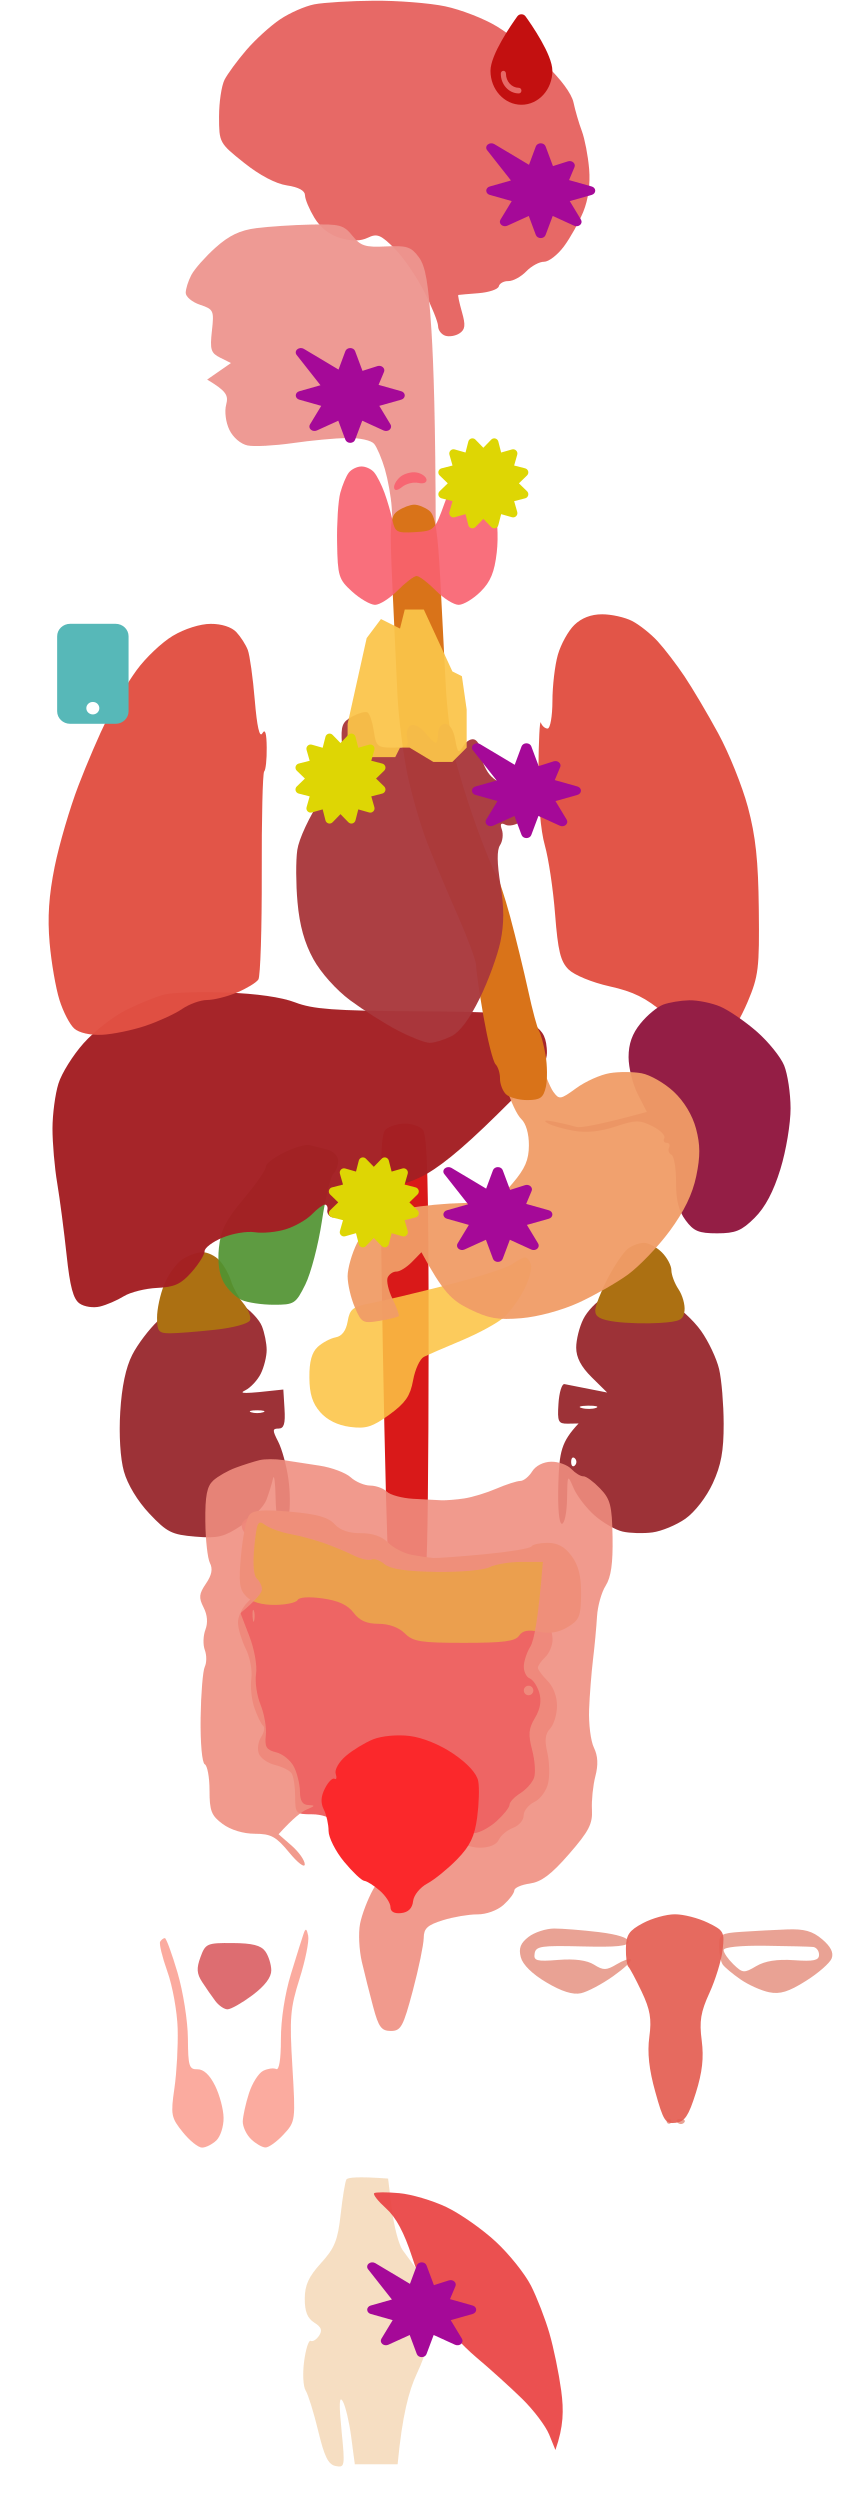
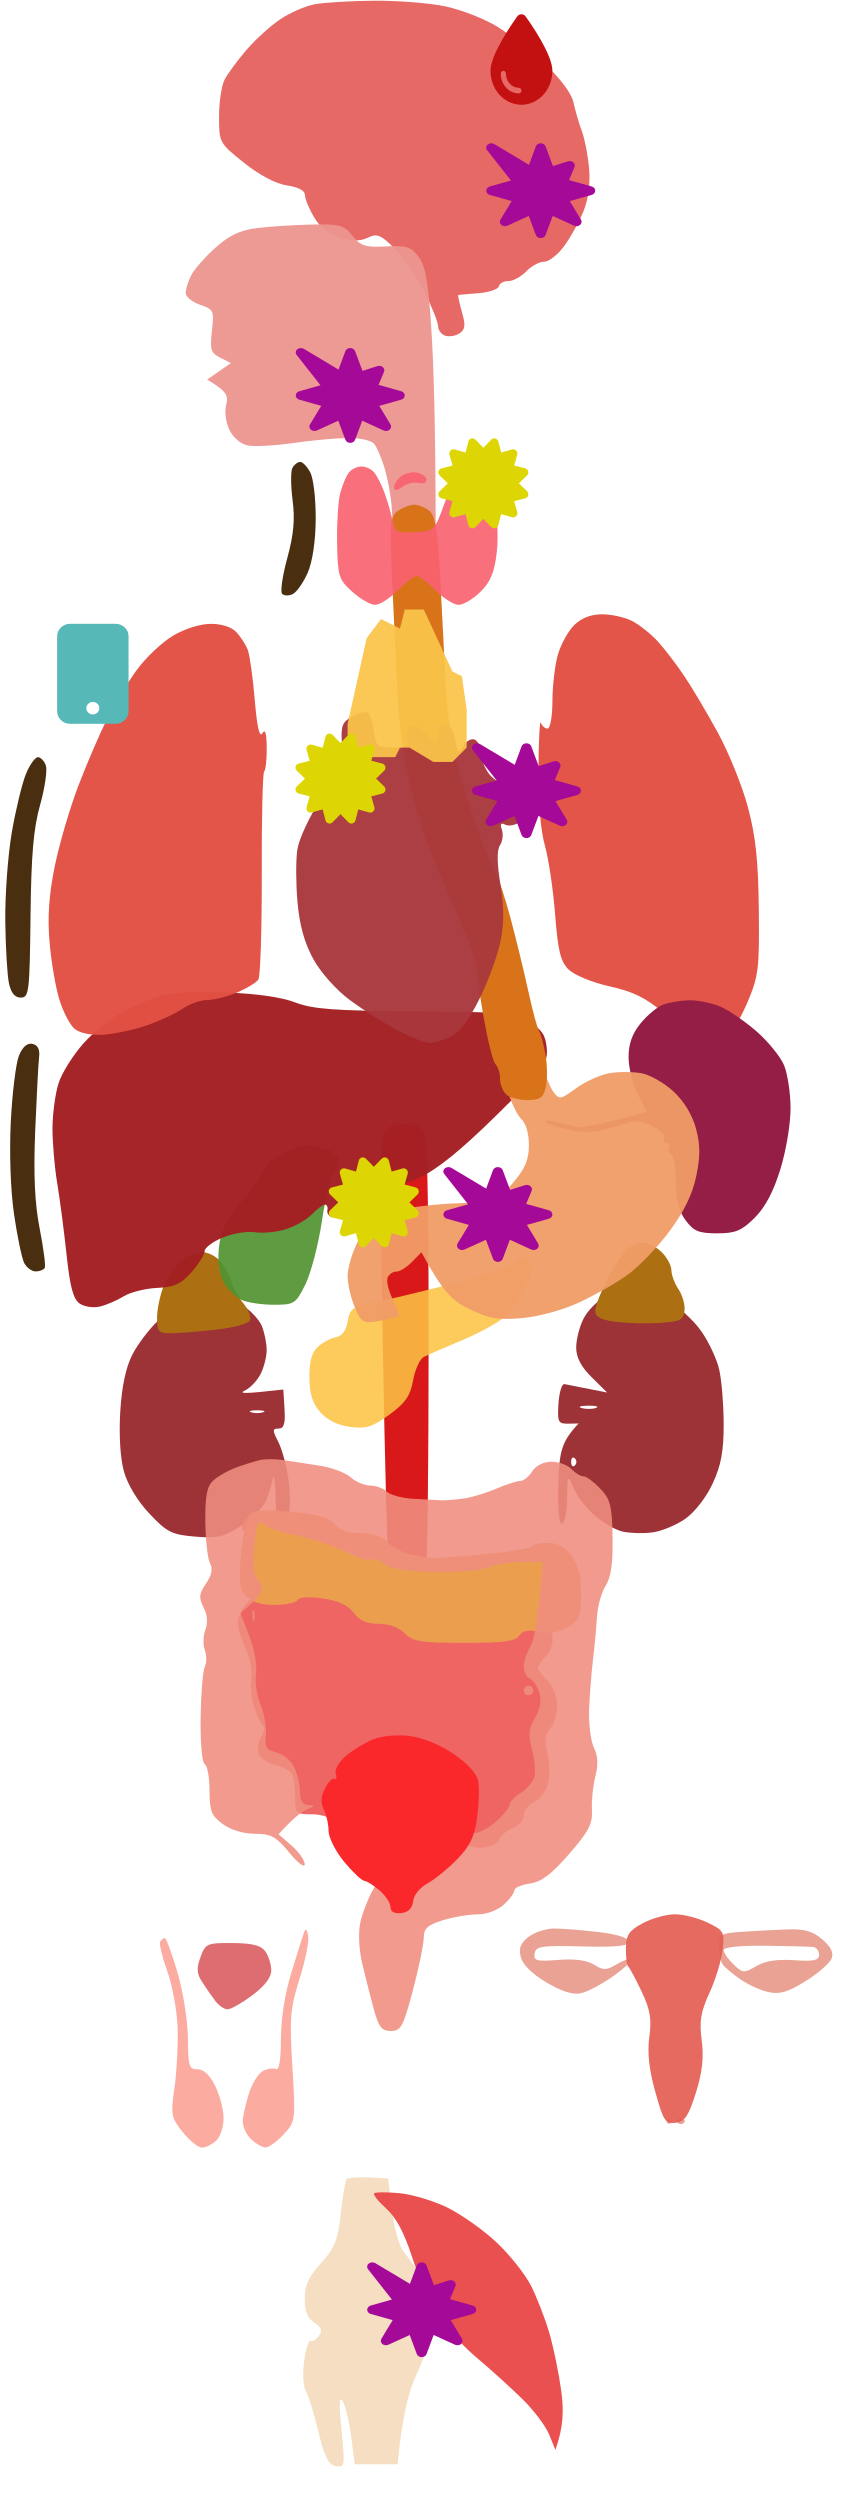
<svg xmlns="http://www.w3.org/2000/svg" version="1.2" viewBox="0 0 177 525" width="177" height="525">
  <style>
		.s0 { opacity: .96;fill: #e66360 } 
		.s1 { opacity: .95;fill: #ed958f } 
		.s2 { opacity: .93;fill: #962329 } 
		.s3 { fill: #ac7012 } 
		.s4 { fill: #d91919 } 
		.s5 { opacity: .92;fill: #509331 } 
		.s6 { opacity: .97;fill: #a41f23 } 
		.s7 { opacity: .87;fill: #fbc344 } 
		.s8 { opacity: .97;fill: #e15043 } 
		.s9 { opacity: 1;fill: #941e45 } 
		.s10 { opacity: .95;fill: #f09c67 } 
		.s11 { opacity: .88;fill: #ec514f } 
		.s12 { fill: #eb9f4e } 
		.s13 { opacity: .89;fill: #ef8e7f } 
		.s14 { fill: #d97319 } 
		.s15 { opacity: .91;fill: #f8616f } 
		.s16 { opacity: .96;fill: #a9373b } 
		.s17 { fill: #fb282b } 
		.s18 { opacity: .93;fill: #fbc449 } 
		.s19 { opacity: .74;fill: #e1826e } 
		.s20 { opacity: .92;fill: #e45d51 } 
		.s21 { opacity: .78;fill: #fa9484 } 
		.s22 { opacity: .77;fill: #d34247 } 
		.s23 { opacity: .91;fill: #f5dbbc } 
		.s24 { opacity: .93;fill: #ea4444 } 
		.s25 { fill: #a50998 } 
		.s26 { fill: #c31010 } 
		.s27 { fill: #ded604 } 
		.s28 { fill: #57b8b8 } 
+ 		.s29 { fill: #4a2e10 } 
	</style>
  <path id="Mozek" class="s0" d="m66 0.91c-1.93 0.38-5.15 1.79-7.16 3.14-2.02 1.35-5.21 4.25-7.1 6.45-1.89 2.2-3.95 5.01-4.59 6.25-0.63 1.24-1.15 4.72-1.15 7.75 0 5.44 0.06 5.55 5.25 9.69 3.26 2.61 6.68 4.41 9.02 4.75 2.42 0.36 3.77 1.09 3.78 2.06 0 0.82 0.9 2.96 1.98 4.75 1.27 2.09 3.21 3.61 5.47 4.25 2.41 0.69 4.2 0.66 5.75-0.08 1.94-0.94 2.71-0.63 5.59 2.25 1.84 1.83 4.65 5.92 6.25 9.08 1.6 3.16 2.91 6.42 2.91 7.25 0 0.82 0.67 1.72 1.5 2 0.82 0.27 2.17 0.05 3-0.5 1.2-0.8 1.3-1.7 0.5-4.5-0.55-1.93-0.89-3.53-0.75-3.56 0.14-0.03 2.05-0.2 4.25-0.37 2.2-0.18 4.11-0.82 4.25-1.44 0.14-0.62 1.04-1.12 2-1.1 0.96 0.02 2.65-0.89 3.75-2.03 1.1-1.14 2.79-2.05 3.75-2.03 0.96 0.02 2.84-1.43 4.17-3.22 1.33-1.79 3.15-5.05 4.06-7.25 1.06-2.58 1.5-5.78 1.24-9-0.23-2.75-0.92-6.35-1.54-8-0.62-1.65-1.4-4.35-1.75-6-0.38-1.82-2.7-4.96-5.93-8-2.92-2.75-7.49-6.33-10.15-7.95-2.67-1.63-7.55-3.52-10.85-4.22-3.3-0.69-10.05-1.22-15-1.18-4.95 0.04-10.58 0.39-12.5 0.76z" />
  <path id="Pharynx" class="s1" d="m53.83 47.91c-3.41 0.43-5.72 1.53-8.57 4.09-2.15 1.92-4.43 4.51-5.08 5.75-0.65 1.24-1.18 2.92-1.18 3.75 0 0.82 1.35 1.95 3 2.5 2.86 0.95 2.98 1.21 2.5 5.5-0.44 3.93-0.22 4.64 1.75 5.62l2.25 1.12-5 3.47c4.14 2.48 4.5 3.34 3.99 5.29-0.37 1.41-0.08 3.71 0.68 5.27 0.76 1.59 2.39 2.99 3.83 3.28 1.37 0.28 5.65 0.05 9.5-0.5 3.85-0.56 9.02-1.04 11.5-1.07 2.54-0.04 4.97 0.5 5.57 1.23 0.59 0.71 1.6 3.09 2.25 5.29 0.64 2.2 1.29 5.8 1.43 8l0.25 4h9c-0.05-21.7-0.44-33.85-0.89-41-0.64-10.11-1.23-13.56-2.66-15.5-1.6-2.17-2.5-2.47-6.89-2.25-4.36 0.22-5.34-0.1-7.06-2.25-1.81-2.26-2.65-2.48-8.75-2.34-3.71 0.08-8.85 0.42-11.42 0.75z" />
  <path id="Ledviny" fill-rule="evenodd" class="s2" d="m133 271.06c1.92-0.02 5.28 0.98 7.45 2.21 2.17 1.22 5.23 4.03 6.78 6.23 1.56 2.2 3.26 5.8 3.78 8 0.52 2.2 0.95 7.37 0.96 11.5 0.01 5.73-0.53 8.68-2.29 12.5-1.33 2.89-3.76 6.03-5.74 7.43-1.89 1.33-5.02 2.63-6.94 2.88-1.93 0.25-4.74 0.17-6.25-0.18-1.51-0.34-4.16-1.87-5.88-3.38-1.72-1.51-3.71-4.1-4.42-5.75-1.27-2.97-1.29-2.94-1.37 2.25-0.04 2.89-0.53 5.25-1.08 5.25-0.61 0-0.9-3.3-0.75-8.4 0.2-6.79 0.63-8.8 4.25-12.67l-2.25 0.04c-2.03 0.03-2.22-0.39-1.97-4.22 0.15-2.34 0.71-4.18 1.25-4.09 0.53 0.09 2.77 0.53 8.97 1.77l-3.25-3.21c-2.23-2.21-3.25-4.16-3.25-6.22 0-1.65 0.67-4.35 1.5-6 0.82-1.65 2.74-3.66 4.25-4.46 1.51-0.8 4.32-1.47 6.25-1.48zm-7.84 24.6c0.74-0.28-0.01-0.49-1.66-0.47-1.65 0.03-2.25 0.25-1.34 0.5 0.91 0.26 2.26 0.24 3-0.03zm-4.44 12.09c0.43-0.41 0.43-1.09 0-1.5-0.43-0.41-0.78-0.08-0.78 0.75 0 0.82 0.35 1.16 0.78 0.75zm-76.72-35.72c1.92-0.01 4.96 0.88 6.75 1.97 1.79 1.1 3.7 3.12 4.25 4.5 0.55 1.37 1 3.62 1 5 0 1.37-0.56 3.62-1.25 5-0.69 1.37-2.15 2.93-3.25 3.47-1.44 0.7-0.61 0.81 8-0.17l0.25 4.1c0.19 3.09-0.12 4.1-1.25 4.1-1.31 0-1.32 0.34-0.08 2.75 0.78 1.51 1.74 5 2.13 7.75 0.39 2.75 0.43 6.24 0.08 7.75-0.35 1.51-1.08 2.75-1.63 2.75-0.55 0-1.05-2.81-1.12-6.25-0.06-3.44-0.31-5.35-0.55-4.25-0.24 1.1-0.87 3.12-1.39 4.5-0.52 1.37-2.86 3.77-5.19 5.32-3.7 2.46-4.96 2.77-9.75 2.37-4.94-0.41-5.92-0.9-9.62-4.82-2.5-2.65-4.6-6.14-5.36-8.87-0.76-2.72-1.06-7.66-0.77-12.5 0.32-5.31 1.17-9.34 2.53-12 1.12-2.2 3.55-5.4 5.38-7.12 1.84-1.71 4.24-3.61 5.34-4.22 1.1-0.6 3.57-1.11 5.5-1.13zm11.25 24.55c0.69-0.23 0.12-0.42-1.25-0.42-1.38 0-1.94 0.19-1.25 0.42 0.69 0.23 1.81 0.23 2.5 0z" />
  <path id="Nadledviny" class="s3" d="m131.83 262.25c-0.89 0.69-2.8 3.5-4.23 6.25-1.43 2.75-2.6 5.79-2.6 6.75 0 1.3 1.09 1.9 4.25 2.32 2.34 0.31 6.5 0.43 9.25 0.25 4.33-0.28 5.03-0.62 5.25-2.57 0.14-1.24-0.43-3.26-1.26-4.5-0.83-1.24-1.5-3.04-1.5-4 0.01-0.96-0.89-2.65-1.99-3.75-1.1-1.1-2.8-2-3.78-2-0.97 0-2.5 0.56-3.39 1.25zm-93.58 2.24c-1.24 0.83-2.94 3.2-3.77 5.26-0.84 2.06-1.52 5.21-1.5 7 0.02 2.87 0.34 3.25 2.77 3.24 1.51 0 5.79-0.34 9.5-0.75 3.84-0.42 6.97-1.28 7.25-1.99 0.28-0.69-0.34-2.26-1.36-3.5-1.03-1.24-2.21-3.38-2.62-4.75-0.42-1.38-1.49-3.3-2.39-4.28-0.9-0.98-2.53-1.77-3.63-1.76-1.1 0.01-3.01 0.7-4.25 1.53z" />
  <path id="Cévy" class="s4" d="m81 237.17c-1.18 0.99-1.27 8.04-0.62 45.25 0.43 24.25 0.97 44.64 1.2 45.33 0.23 0.69 1.99 1.25 3.92 1.25 1.92 0 3.72-0.45 4-1 0.27-0.55 0.5-20.91 0.51-45.25 0.01-34.26-0.27-44.54-1.25-45.54-0.69-0.72-2.41-1.28-3.81-1.25-1.4 0.02-3.18 0.57-3.95 1.21z" />
  <path id="Žlučník" class="s5" d="m59.57 242.08c-2.17 1.08-3.85 2.41-3.75 2.94 0.1 0.54-1.97 3.54-4.6 6.68-3.82 4.55-4.87 6.62-5.25 10.34-0.31 3.06 0.04 5.55 1.03 7.3 0.82 1.46 2.51 3.1 3.75 3.66 1.24 0.55 4.27 1 6.75 1 4.3 0 4.6-0.19 6.62-4.25 1.16-2.34 2.72-8.3 3.47-13.25 0.74-4.95 1.83-9.45 2.4-10 0.57-0.55 1.04-1.79 1.03-2.75-0.01-0.97-1.03-2.01-2.27-2.33-1.24-0.32-2.93-0.74-3.75-0.95-0.83-0.2-3.27 0.52-5.43 1.61z" />
  <path id="Játra" class="s6" d="m34.5 208.85c-1.65 0.42-5.22 1.86-7.93 3.21-2.72 1.34-6.77 4.49-9 7-2.24 2.51-4.63 6.33-5.3 8.5-0.68 2.17-1.24 6.41-1.25 9.44 0 3.02 0.44 8.2 1 11.5 0.55 3.3 1.43 10.05 1.96 15 0.72 6.75 1.4 9.31 2.74 10.24 0.98 0.69 2.9 0.97 4.28 0.63 1.37-0.33 3.62-1.3 5-2.16 1.37-0.85 4.52-1.63 7-1.75 3.65-0.16 5.02-0.79 7.25-3.33 1.51-1.72 2.74-3.69 2.72-4.38-0.02-0.69 1.67-1.97 3.75-2.84 2.08-0.88 5.13-1.39 6.78-1.14 1.65 0.26 4.57-0.02 6.5-0.62 1.92-0.59 4.4-2.01 5.5-3.14 1.1-1.14 2.34-2.06 2.75-2.04 0.41 0.02 0.64 0.54 0.5 1.15-0.14 0.62 0.31 1.3 1 1.5 0.69 0.21 1.71-0.86 2.26-2.37 0.88-2.4 1.62-2.79 5.75-3.05 2.61-0.16 7.21-1.45 10.24-2.85 3.84-1.78 8.77-5.78 16.31-13.2 10.05-9.9 10.79-10.89 10.5-14.1-0.24-2.73-1.04-3.88-3.81-5.5-3.2-1.87-5.28-2.06-24-2.18-16.83-0.11-21.31-0.44-25-1.86-2.85-1.1-8.17-1.86-14.5-2.08-5.5-0.19-11.35 0-13 0.42z" />
  <path id="Pankreas" class="s7" d="m107.5 265.5c-1.1 0.77-7.18 2.72-13.5 4.33-6.33 1.62-13.52 3.33-15.99 3.81-3.94 0.75-4.55 1.22-5 3.85-0.34 1.96-1.2 3.11-2.51 3.35-1.1 0.2-2.8 1.11-3.78 2.01-1.24 1.15-1.78 3.09-1.75 6.4 0.02 3.47 0.64 5.44 2.28 7.31 1.45 1.66 3.67 2.75 6.25 3.09 3.36 0.44 4.68 0.03 8.25-2.56 3.4-2.47 4.4-3.92 5-7.23 0.41-2.27 1.42-4.48 2.25-4.91 0.82-0.42 4.42-1.99 8-3.48 3.57-1.5 7.56-3.68 8.85-4.85 1.29-1.16 3.2-3.81 4.25-5.87 1.04-2.06 1.67-4.43 1.4-5.25-0.28-0.83-0.84-1.48-1.25-1.45-0.41 0.03-1.65 0.68-2.75 1.45z" />
  <path id="Plíce" class="s8" d="m36.3 133.52c-2.31 1.38-5.74 4.63-7.63 7.24-1.88 2.61-4.67 7.21-6.19 10.24-1.52 3.02-4.23 9.32-6.02 14-1.79 4.67-4.03 12.32-4.98 17-1.22 6.08-1.53 10.64-1.06 16 0.36 4.12 1.29 9.52 2.07 12 0.77 2.47 2.17 5.17 3.11 6 1.02 0.9 3.33 1.42 5.8 1.31 2.25-0.11 6.35-0.95 9.1-1.87 2.75-0.92 6.24-2.52 7.75-3.56 1.51-1.03 3.87-1.88 5.25-1.88 1.37 0 4.19-0.7 6.25-1.56 2.06-0.86 4.09-2.1 4.51-2.75 0.42-0.66 0.74-10.64 0.71-22.19-0.04-11.55 0.19-21.23 0.51-21.5 0.32-0.28 0.56-2.53 0.53-5-0.03-3.08-0.32-4.03-0.92-3q-0.88 1.48-1.59-7c-0.39-4.68-1.05-9.4-1.46-10.5-0.42-1.1-1.5-2.79-2.4-3.75-1-1.07-3.1-1.75-5.39-1.74-2.2 0-5.49 1.04-7.95 2.51zm84.3-2.27c-1.27 1.24-2.82 4.05-3.45 6.25-0.63 2.2-1.14 6.59-1.14 9.75-0.01 3.16-0.46 5.75-1.01 5.75-0.55 0-1.19-0.56-1.42-1.25-0.23-0.69-0.46 3.7-0.51 9.75-0.06 6.79 0.46 12.91 1.34 16 0.78 2.75 1.76 9.27 2.16 14.5 0.6 7.7 1.13 9.9 2.83 11.59 1.19 1.18 4.93 2.72 8.6 3.54 5.01 1.11 7.65 2.42 11.5 5.69 2.93 2.5 6.45 4.5 8.5 4.84 1.92 0.33 4.17 0.16 5-0.38 0.82-0.53 2.62-3.63 4-6.87 2.29-5.41 2.49-7.06 2.35-19.41-0.11-10.29-0.66-15.4-2.29-21.5-1.18-4.4-3.99-11.38-6.24-15.5-2.24-4.13-5.44-9.53-7.1-12-1.66-2.48-4.19-5.78-5.62-7.34-1.43-1.56-3.84-3.47-5.35-4.25-1.51-0.78-4.35-1.41-6.3-1.41-2.32 0-4.33 0.77-5.85 2.25z" />
  <path id="Slezina" class="s9" d="m139.27 210.97c-1.23 0.46-3.37 2.23-4.75 3.94-1.76 2.15-2.52 4.3-2.52 7.09 0 2.2 0.86 5.69 1.92 7.75l1.91 3.75c-10.33 2.81-14.01 3.41-14.83 3.14-0.83-0.26-2.85-0.74-4.5-1.07q-3-0.6-1.5 0.3c0.82 0.5 3.3 1.22 5.5 1.6q4 0.7 8.75-0.89c4.24-1.41 5.07-1.42 7.75-0.08 1.65 0.82 2.77 1.95 2.5 2.5-0.28 0.55-0.05 1 0.5 1 0.55 0 0.77 0.45 0.5 1-0.28 0.55-0.05 1.22 0.5 1.5 0.55 0.27 0.98 2.86 0.97 5.75-0.03 3.75 0.54 6.03 2 8 1.7 2.31 2.77 2.75 6.63 2.75 3.85 0 5.13-0.53 7.87-3.25 2.21-2.2 3.97-5.51 5.42-10.25 1.19-3.85 2.14-9.59 2.13-12.75-0.01-3.16-0.62-7.21-1.35-9-0.73-1.79-3.32-4.99-5.75-7.12-2.43-2.12-5.88-4.49-7.67-5.25-1.79-0.76-4.71-1.35-6.5-1.32-1.79 0.04-4.25 0.45-5.48 0.91z" />
  <path id="Žaludek" class="s10" d="m105.5 216.67c-0.46 0.36-0.76 2.05-0.68 3.75 0.09 1.69 0.81 5.33 1.6 8.08 0.79 2.75 2.16 5.67 3.05 6.5 0.98 0.91 1.61 3.08 1.6 5.5-0.01 3.09-0.8 4.91-3.43 8-3.34 3.91-3.57 4-10.28 4.13-3.77 0.08-8.89 0.56-11.36 1.07-2.48 0.51-5.51 1.46-6.75 2.12-1.24 0.65-3.15 2.98-4.25 5.18-1.1 2.2-2 5.35-2 7 0 1.65 0.67 4.57 1.5 6.5 1.42 3.32 1.69 3.47 5.25 2.87 2.06-0.35 3.86-0.8 4-1 0.14-0.2-0.46-1.83-1.33-3.62-0.87-1.79-1.32-3.81-1-4.5 0.32-0.69 1.14-1.24 1.83-1.22 0.69 0.02 2.15-0.89 3.25-2.01l2-2.05c4.56 8.41 6.33 10.1 10.09 11.94 4.06 1.99 5.94 2.32 10.91 1.91 3.47-0.29 8.53-1.66 12-3.25 3.3-1.51 7.96-4.16 10.36-5.9 2.39-1.75 6.35-5.87 8.78-9.17 3.03-4.1 4.79-7.74 5.57-11.5 0.87-4.19 0.86-6.57-0.05-10-0.76-2.83-2.5-5.71-4.68-7.75-1.92-1.79-4.94-3.53-6.73-3.86-1.79-0.34-4.83-0.35-6.75-0.02-1.93 0.33-5.08 1.74-7 3.15-3.31 2.41-3.57 2.45-4.8 0.76-0.72-0.98-2.07-4.37-3-7.53-1.5-5.07-2-5.75-4.28-5.75-1.42 0-2.96 0.3-3.42 0.67z" />
  <path id="Tenké střevo" class="s11" d="m52.51 318.69c-1.1 0.25-1.88 1.1-1.75 1.88 0.13 0.79 0.58 1.43 0.99 1.44 0.41 0.01 0.52 2.2 0.25 4.88-0.32 3.13-0.06 5.35 0.75 6.24 1.01 1.11 0.86 1.75-0.79 3.37-1.11 1.1-2.01 3.01-1.99 4.25 0.02 1.24 0.76 3.71 1.64 5.5 0.89 1.79 1.41 4.6 1.17 6.25-0.24 1.65 0.04 4.42 0.64 6.15 0.59 1.72 1.42 3.41 1.83 3.75 0.41 0.33 0.23 1.39-0.4 2.35-0.63 0.96-0.86 2.54-0.5 3.5 0.36 0.96 1.89 2.04 3.4 2.4 1.51 0.36 3.08 1.15 3.48 1.75 0.41 0.61 0.75 2.79 0.75 4.85 0.02 3.62 0.14 3.75 3.52 3.75 2.01 0 4.03 0.68 4.75 1.6 0.69 0.87 2.26 2.67 3.5 4 1.53 1.63 3.35 2.4 5.67 2.4 2.47 0 4.26-0.84 6.43-3 1.65-1.65 3.37-3.01 3.82-3.02 0.46-0.01 2.4 1.13 4.33 2.52 2.06 1.49 4.84 2.53 6.75 2.52 2.04-0.01 3.53-0.63 4-1.67 0.41-0.91 1.76-2.04 3-2.5 1.24-0.47 2.24-1.64 2.22-2.6-0.01-0.96 1-2.24 2.25-2.84 1.28-0.61 2.55-2.37 2.9-4 0.35-1.6 0.26-4.49-0.19-6.41-0.6-2.55-0.43-3.91 0.6-5 0.78-0.83 1.43-2.96 1.44-4.75 0.02-1.94-0.77-4.05-1.97-5.25-1.1-1.1-2.02-2.34-2.04-2.75-0.03-0.41 0.67-1.43 1.54-2.25 0.87-0.83 1.57-2.51 1.54-3.75-0.02-1.24-0.6-3.37-1.29-4.73-1.07-2.11-0.99-2.74 0.53-4.25 1.11-1.09 1.68-2.91 1.5-4.77-0.26-2.77-0.6-3.02-4.53-3.25-2.38-0.14-5.24 0.38-6.5 1.18-1.58 1-5.24 1.41-12.25 1.37-9.11-0.04-10.04-0.22-10.5-2.02-0.4-1.58-1.06-1.86-3.25-1.38-1.79 0.39-3.27 0.08-4.25-0.9-0.83-0.83-3.08-1.5-5-1.5-2.22 0-3.68-0.55-4-1.5-0.32-0.95-1.78-1.5-4-1.5-1.93 0-4.18-0.68-5-1.5-0.83-0.83-1.84-1.45-2.25-1.38-0.41 0.06-1.65 0.32-2.74 0.57z" />
  <path id="Peritoneum" class="s12" d="m52.36 318.15c-0.6 0.74-1.38 4.5-1.73 8.35-0.55 5.9-0.37 7.28 1.11 8.78 1.15 1.17 3.22 1.77 6.01 1.75 2.34-0.02 4.48-0.48 4.75-1.03 0.3-0.6 2.4-0.73 5.25-0.33 3.3 0.46 5.28 1.37 6.5 3 1.25 1.66 2.75 2.33 5.25 2.33 2.17 0 4.26 0.76 5.5 2 1.75 1.75 3.33 2 12.5 2 8.22 0 10.72-0.33 11.5-1.5 0.72-1.08 1.9-1.31 4.25-0.83 2.25 0.46 4.1 0.15 6-1 2.43-1.48 2.75-2.28 2.78-6.92 0.03-3.75-0.54-6.03-2-8-1.43-1.94-2.92-2.75-5.03-2.75-1.65 0-3.18 0.34-3.39 0.75-0.22 0.41-4.61 1.15-9.75 1.63-5.15 0.49-10.03 0.85-10.86 0.8-0.83-0.06-2.85-0.35-4.5-0.66-1.65-0.31-3.9-1.46-5-2.57-1.31-1.32-3.29-2-5.75-1.98-2.47 0.02-4.35-0.63-5.5-1.91-1.3-1.44-3.68-2.1-9.28-2.6-5.74-0.5-7.79-0.34-8.61 0.69z" />
  <path id="Tračník" fill-rule="evenodd" class="s13" d="m59.5 306.62c1.65 0.25 5.08 0.78 7.63 1.17 2.55 0.39 5.47 1.49 6.5 2.43 1.03 0.95 2.88 1.74 4.12 1.75 1.24 0.02 2.81 0.59 3.5 1.28 0.69 0.69 3.16 1.36 5.5 1.5 2.34 0.14 5.04 0.28 6 0.31 0.96 0.03 3.1-0.14 4.75-0.39 1.65-0.24 4.69-1.17 6.75-2.06 2.06-0.88 4.31-1.61 5-1.61 0.69 0.01 1.81-0.89 2.5-2 0.74-1.19 2.37-2.02 4-2.04 1.51-0.03 3.42 0.67 4.25 1.54 0.82 0.87 1.95 1.56 2.5 1.52 0.55-0.04 2.12 1.1 3.5 2.54 2.19 2.28 2.52 3.56 2.64 10.27 0.09 5.48-0.32 8.38-1.45 10.17-0.88 1.37-1.69 4.3-1.82 6.5-0.13 2.2-0.5 6.25-0.84 9-0.33 2.75-0.7 7.47-0.82 10.5-0.11 3.02 0.34 6.62 1.01 8 0.84 1.73 0.94 3.58 0.31 6-0.5 1.92-0.83 5.1-0.72 7.05 0.16 2.97-0.64 4.5-4.81 9.3-3.73 4.29-5.82 5.86-8.25 6.2-1.79 0.25-3.25 0.9-3.25 1.45 0 0.55-1.01 1.91-2.25 3.02-1.3 1.17-3.63 2.01-5.5 2-1.79-0.01-5.05 0.54-7.25 1.23-3.26 1.02-4.01 1.72-4.02 3.75-0.02 1.37-1.04 6.32-2.28 11-2.03 7.63-2.5 8.5-4.62 8.5-1.98 0-2.57-0.79-3.7-5-0.74-2.75-1.81-7.03-2.39-9.5-0.58-2.48-0.75-6.08-0.38-8 0.37-1.93 1.62-5.2 2.78-7.28 1.16-2.07 3.13-4.1 4.39-4.5 1.25-0.39 2.48-1.28 2.75-1.97 0.26-0.69 1.71-1.25 3.22-1.26 1.51 0 4.1-0.9 5.75-1.99 1.65-1.09 3.9-2 5-2.03 1.1-0.02 3.24-1.14 4.75-2.5 1.51-1.36 2.75-2.92 2.75-3.47 0-0.55 1.01-1.64 2.25-2.41 1.24-0.78 2.54-2.24 2.9-3.25 0.36-1.01 0.18-3.64-0.4-5.84-0.86-3.27-0.75-4.5 0.6-6.75 1.11-1.85 1.4-3.58 0.9-5.28-0.41-1.38-1.31-2.73-2-3-0.69-0.26-1.25-1.37-1.25-2.47 0-1.1 0.62-3.01 1.39-4.25 0.76-1.24 1.66-5.74 2.61-17.75h-4.5c-2.48 0-5.51 0.51-6.75 1.13-1.25 0.62-6.25 1.05-11.25 0.97-6.28-0.11-9.53-0.6-10.75-1.63-0.96-0.81-2.2-1.25-2.75-0.97-0.55 0.27-2.24-0.11-3.75-0.86-1.51-0.75-4.33-1.92-6.25-2.6-1.93-0.68-5.1-1.53-7.06-1.89-1.96-0.36-4.32-1.21-5.25-1.9-1.52-1.13-1.75-0.68-2.27 4.5-0.37 3.62-0.17 6.12 0.52 6.75 0.6 0.55 1.09 1.56 1.08 2.25-0.01 0.69-1.03 2.09-4.52 5l1.87 4.87c1.05 2.72 1.67 6.21 1.4 7.88-0.26 1.65 0.16 4.57 0.95 6.5 0.78 1.92 1.28 4.82 1.1 6.44-0.26 2.43 0.11 3.04 2.18 3.55 1.37 0.33 3.06 1.71 3.74 3.06 0.67 1.35 1.24 3.69 1.25 5.2 0.01 1.92 0.54 2.77 1.76 2.81 1.49 0.06 1.45 0.19-0.25 0.89-1.1 0.45-2.9 1.81-6 5.24l2.75 2.4c1.51 1.33 2.75 3.08 2.75 3.91 0 0.83-1.45-0.26-3.25-2.45-2.79-3.39-3.82-3.95-7.25-3.96-2.43-0.01-5.08-0.82-6.75-2.06-2.36-1.74-2.75-2.74-2.75-7.03 0-2.75-0.45-5.23-1-5.5-0.57-0.29-0.94-4.45-0.87-9.75 0.07-5.09 0.47-9.93 0.88-10.75 0.4-0.83 0.41-2.4 0-3.5-0.41-1.1-0.35-3.01 0.12-4.25 0.56-1.45 0.43-3.11-0.38-4.69-1.05-2.06-0.97-2.84 0.5-5 1.22-1.78 1.47-3.09 0.84-4.31-0.5-0.96-0.93-4.9-0.97-8.75-0.05-5.4 0.33-7.36 1.66-8.59 0.95-0.87 3.07-2.08 4.72-2.69 1.65-0.61 3.9-1.32 5-1.59 1.1-0.26 3.35-0.27 5-0.01zm-6.21 31.57c0.19 0.38 0.24 1.28 0.11 2-0.13 0.72-0.29 0.41-0.35-0.69-0.06-1.1 0.05-1.69 0.24-1.31zm57.71 15.81c0.55 0 1 0.45 1 1 0 0.55-0.45 1-1 1-0.55 0-1-0.45-1-1 0-0.55 0.45-1 1-1z" />
  <path id="Jícen" class="s14" d="m83.6 107.25c-1.71 1.16-1.8 2.34-1.2 15.75 0.37 7.97 0.85 18.32 1.07 23 0.23 4.67 1.16 12.1 2.07 16.5 0.92 4.4 2.8 10.92 4.19 14.5 1.39 3.57 4.27 10.44 6.4 15.25 2.13 4.81 3.87 9.54 3.86 10.5-0.01 0.96 0.69 5.8 1.55 10.75 0.86 4.95 1.99 9.45 2.53 10 0.53 0.55 0.95 1.9 0.93 3-0.02 1.1 0.54 2.57 1.23 3.27 0.7 0.69 2.73 1.26 4.52 1.25 2.72-0.02 3.35-0.47 3.88-2.77 0.34-1.51 0.31-4.55-0.07-6.75-0.39-2.2-1-4.45-1.37-5-0.36-0.55-1.39-4.38-2.28-8.5-0.9-4.13-2.6-11.1-3.78-15.5-1.19-4.4-2.54-8.45-3.01-9-0.47-0.55-2.31-5.05-4.1-10-1.78-4.95-3.87-11.7-4.63-15-0.75-3.3-1.56-9.83-1.78-14.5-0.23-4.68-0.74-14.58-1.13-22-0.57-10.7-1.06-13.76-2.35-14.77-0.9-0.69-2.32-1.26-3.16-1.25-0.83 0.01-2.35 0.58-3.37 1.27z" />
  <path id="Thyroidea" fill-rule="evenodd" class="s15" d="m75.86 97.96c0.9-0.03 2.13 0.53 2.72 1.25 0.6 0.71 1.57 2.64 2.17 4.29 0.6 1.65 1.35 4.24 1.67 5.75 0.53 2.52 0.93 2.73 4.71 2.5 4.08-0.25 4.16-0.33 6.25-6.15 1.17-3.26 3.02-6.4 4.11-7q2-1.1 3.41-0.09c0.77 0.54 2 3.46 2.73 6.49 0.81 3.36 1.08 7.64 0.69 11-0.48 4.16-1.3 6.17-3.4 8.25-1.52 1.51-3.59 2.76-4.59 2.77-1.01 0.01-3.18-1.35-4.83-3.02-1.65-1.67-3.45-3.04-4-3.04-0.55 0-2.35 1.37-4 3.04-1.65 1.67-3.79 3.03-4.75 3.02-0.96-0.01-3.12-1.26-4.79-2.77-2.84-2.57-3.05-3.24-3.17-10.25-0.08-4.13 0.23-8.85 0.67-10.5 0.45-1.65 1.25-3.56 1.79-4.25 0.53-0.69 1.71-1.27 2.61-1.29zm11.54 1.25c1.07 0.16 2.04 0.82 2.16 1.46 0.12 0.67-0.6 0.99-1.67 0.75-1.04-0.23-2.59 0.14-3.43 0.83-0.99 0.79-1.61 0.87-1.7 0.2-0.09-0.58 0.48-1.61 1.27-2.29 0.79-0.68 2.31-1.11 3.37-0.95z" />
  <path id="Srdce" class="s16" d="m73.9 150.5c-2.05 1.14-2.35 1.96-2.09 5.67 0.27 3.72-0.32 5.31-4.25 11.33-2.63 4.04-4.8 8.69-5.13 11-0.32 2.2-0.3 7.15 0.05 11 0.43 4.84 1.46 8.52 3.32 11.91 1.57 2.86 4.79 6.46 7.7 8.63 2.75 2.05 7.25 4.9 10 6.34 2.75 1.44 5.79 2.62 6.75 2.62 0.96 0 2.99-0.62 4.5-1.37 1.81-0.89 3.86-3.64 6-8 1.79-3.65 3.74-8.99 4.34-11.88 0.79-3.79 0.79-7.12 0-12-0.73-4.52-0.76-7.24-0.09-8.25 0.55-0.83 0.73-2.29 0.4-3.25-0.44-1.25-0.22-1.55 0.75-1.05 0.74 0.38 2.25 0.05 3.35-0.74 1.53-1.09 1.7-1.6 0.69-2.19-0.72-0.42-1.17-1.67-1-2.77 0.23-1.48-0.35-2.1-2.19-2.38-1.38-0.21-3.27-1.33-4.22-2.5-0.94-1.17-1.73-3.13-1.75-4.37-0.02-1.24-0.59-2.54-1.28-2.9-0.69-0.36-1.77 0.2-2.41 1.25-1.06 1.73-1.22 1.61-1.75-1.35-0.36-1.96-1.18-3.25-2.09-3.25-0.83 0-1.5 0.89-1.5 2 0 1.1-0.23 2-0.5 2-0.28 0-1.29-0.97-2.25-2.16-0.97-1.19-2.31-1.86-3-1.5-0.69 0.36-1.03 1.56-0.75 2.66 0.43 1.71 0 2-3 2-3.24 0-3.54-0.26-4-3.5-0.28-1.93-0.88-3.69-1.35-3.91-0.47-0.23-1.93 0.18-3.25 0.91z" />
  <path id="Močový měchýř" class="s17" d="m78.38 365.25c-1.71 0.69-4.3 2.26-5.75 3.5-1.47 1.26-2.41 2.91-2.13 3.75 0.27 0.82 0.16 1.29-0.25 1.04-0.41-0.25-1.31 0.65-2 2-0.88 1.72-0.95 3.06-0.25 4.46 0.55 1.1 1 3.12 1 4.5 0 1.37 1.46 4.28 3.25 6.45 1.79 2.17 3.7 3.98 4.25 4.03 0.55 0.05 2.01 0.97 3.25 2.05 1.24 1.08 2.25 2.64 2.25 3.47 0 0.96 0.81 1.41 2.25 1.25q2.25-0.25 2.5-2.5c0.14-1.27 1.45-2.89 3-3.72 1.51-0.81 4.32-3.1 6.25-5.08 2.72-2.8 3.66-4.75 4.2-8.77 0.39-2.85 0.49-6.31 0.22-7.68-0.3-1.56-2.25-3.7-5.2-5.7-2.85-1.94-6.5-3.42-9.22-3.75-2.58-0.31-5.83-0.01-7.62 0.7z" />
  <path id="Thymus" class="s18" d="m73 152l4-18 3-4 4 2 1-4h4l6 13 2 1 1 7v8l-3 3h-4l-5-3h-2l-1 2h-8l-2-4z" />
  <path id="Ovária" fill-rule="evenodd" class="s19" d="m116.37 404.99c1.72 0 5.95 0.34 9.39 0.75 3.95 0.48 6.26 1.22 6.25 2.01-0.01 0.93-2.49 1.19-9.74 1-8.62-0.22-9.77-0.05-10 1.5-0.24 1.52 0.42 1.7 4.98 1.33 3.45-0.27 6.02 0.07 7.5 1 1.95 1.23 2.58 1.22 4.75-0.08 1.37-0.83 2.72-1.28 3-1 0.27 0.27-1.41 1.86-3.75 3.51-2.34 1.66-5.38 3.27-6.75 3.57-1.69 0.37-4.04-0.36-7.25-2.27-2.98-1.76-4.99-3.74-5.39-5.31-0.47-1.88-0.07-2.93 1.63-4.25 1.24-0.96 3.66-1.75 5.38-1.76zm48.88 0.19c3.65-0.14 5.37 0.34 7.41 2.07 1.8 1.53 2.44 2.81 2 4-0.36 0.96-2.8 3.1-5.41 4.74-3.64 2.3-5.45 2.85-7.75 2.38-1.65-0.34-4.35-1.55-6-2.7-1.65-1.14-3.33-2.55-3.73-3.12-0.41-0.58-0.75-2.29-0.75-3.8-0.02-2.57 0.29-2.77 4.73-3.07 2.61-0.18 6.89-0.4 9.5-0.5zm-11.24 7.32c1.95 1.88 2.25 1.9 4.79 0.39 1.84-1.09 4.37-1.49 7.95-1.25 4.16 0.29 5.25 0.05 5.25-1.14 0-0.83-0.56-1.56-1.25-1.64-0.69-0.07-5.19-0.19-10-0.25-5.22-0.07-8.76 0.29-8.78 0.89-0.02 0.55 0.9 1.9 2.04 3zm-13.51 32.5c0.27 0 0.5 0.22 0.5 0.5 0 0.27-0.23 0.5-0.5 0.5-0.28 0-0.5-0.23-0.5-0.5 0-0.28 0.22-0.5 0.5-0.5zm2.42-0.03c0.78 0.02 1.11 0.37 0.75 0.78-0.37 0.41-1.01 0.4-1.42-0.03-0.41-0.43-0.11-0.76 0.67-0.75z" />
  <path id="Děloha" class="s20" d="m135 403.87c-2.91 1.55-3.51 2.44-3.56 5.25-0.03 1.86 0.2 3.6 0.5 3.88 0.31 0.27 1.57 2.64 2.81 5.25 1.79 3.78 2.12 5.72 1.61 9.5-0.45 3.3-0.07 6.82 1.25 11.54 1.7 6.13 2.12 6.77 4.26 6.5 1.94-0.24 2.71-1.38 4.26-6.29 1.36-4.34 1.7-7.38 1.23-11-0.53-4.03-0.22-5.97 1.63-10 1.26-2.75 2.5-6.8 2.76-9 0.44-3.78 0.27-4.1-3.14-5.75-1.99-0.96-5.07-1.75-6.86-1.75-1.79-0.01-4.83 0.84-6.75 1.87z" />
  <path id="Testes" class="s21" d="m63.78 406c-0.29 0.82-1.49 4.65-2.67 8.5-1.3 4.25-2.13 9.65-2.12 13.75 0 4.17-0.37 6.56-0.99 6.25-0.55-0.28-1.79-0.1-2.75 0.38-0.96 0.49-2.31 2.62-2.98 4.75-0.68 2.13-1.26 4.77-1.29 5.87-0.02 1.1 0.76 2.78 1.74 3.72 0.98 0.95 2.34 1.74 3.03 1.75 0.69 0.02 2.39-1.21 3.79-2.72 2.52-2.72 2.54-2.88 1.86-14.25-0.62-10.26-0.46-12.25 1.52-18.5 1.21-3.85 2.03-7.9 1.8-9-0.31-1.52-0.54-1.64-0.94-0.5zm-30.15 1.75c-0.25 0.41 0.43 3.22 1.51 6.25 1.09 3.02 2.06 8.42 2.17 12 0.1 3.57-0.2 9.2-0.68 12.5-0.81 5.62-0.7 6.2 1.75 9.25 1.44 1.79 3.26 3.25 4.05 3.25 0.78 0 2.13-0.68 3-1.5 0.86-0.83 1.55-2.96 1.52-4.75-0.02-1.79-0.83-4.83-1.78-6.75-1.13-2.28-2.42-3.48-3.7-3.45-1.76 0.05-1.97-0.64-2.01-6.5-0.03-3.63-1-9.78-2.18-13.8-1.18-3.99-2.37-7.25-2.66-7.25-0.29 0-0.73 0.34-0.99 0.75z" />
  <path id="Prostata" class="s22" d="m42.1 411c-0.87 2.36-0.79 3.48 0.37 5.25 0.8 1.24 2.04 3.02 2.75 3.96 0.7 0.94 1.84 1.73 2.53 1.75 0.69 0.02 3.05-1.31 5.25-2.96 2.63-1.97 3.99-3.77 3.97-5.25-0.02-1.24-0.58-3.02-1.25-3.96-0.9-1.26-2.71-1.72-6.87-1.75-5.39-0.04-5.71 0.1-6.75 2.96z" />
  <path id="Skelet" fill-rule="evenodd" class="s23" d="m81.5 457.5l0.8 6.5c0.44 3.57 1.45 7.4 2.24 8.5 0.8 1.1 2.36 3.23 3.47 4.74 1.46 1.99 2.05 4.46 2.16 9 0.11 4.95-0.44 7.52-2.65 12.26-1.66 3.58-3.03 8.62-4.02 19h-8.99l-0.76-5.75c-0.41-3.16-1.21-6.54-1.78-7.5-0.73-1.23-0.8 0.58-0.25 6.13 0.75 7.55 0.7 7.87-1.22 7.49-1.56-0.3-2.37-1.93-3.68-7.38-0.93-3.84-2.11-7.67-2.64-8.49-0.52-0.83-0.66-3.6-0.31-6.17 0.35-2.58 0.97-4.49 1.38-4.25 0.41 0.23 1.2-0.26 1.75-1.08 0.75-1.12 0.49-1.82-1-2.75-1.43-0.89-2.01-2.33-2-5 0-2.86 0.81-4.64 3.41-7.5 2.87-3.15 3.53-4.78 4.13-10.25 0.4-3.58 0.94-6.86 1.2-7.3 0.26-0.44 2.34-0.67 8.76-0.2zm7.17 31.25c0.36-0.41 0.03-0.76-0.75-0.78-0.78-0.01-1.08 0.32-0.67 0.75 0.41 0.43 1.05 0.44 1.42 0.03z" />
  <path id="Svaly" class="s24" d="m78.58 460.57c-0.32 0.24 0.8 1.67 2.48 3.18 2.11 1.9 3.81 5.08 5.49 10.25 1.33 4.12 3.69 9.52 5.25 12 1.56 2.47 5.24 6.52 8.17 9 2.94 2.47 7.29 6.41 9.68 8.75 2.39 2.34 4.94 5.71 5.67 7.5l1.32 3.25c1.72-4.95 1.78-8.28 1.21-12.5-0.48-3.58-1.59-8.98-2.47-12-0.87-3.03-2.62-7.53-3.87-10-1.26-2.48-4.58-6.64-7.4-9.25-2.81-2.61-7.47-5.88-10.36-7.26-2.89-1.38-7.35-2.7-9.92-2.93-2.58-0.23-4.94-0.23-5.25 0.01z" />
  <path id="Brain Lesion" class="s25" d="m103.79 30.25c-0.43-0.25-1-0.2-1.37 0.11-0.37 0.32-0.42 0.82-0.12 1.19l5 6.35-4.45 1.26c-0.44 0.12-0.74 0.48-0.74 0.88 0 0.41 0.3 0.77 0.74 0.89l4.61 1.3-2.37 3.91c-0.22 0.36-0.14 0.81 0.2 1.1 0.33 0.28 0.84 0.35 1.25 0.16l4.5-2.05 1.49 4c0.15 0.39 0.56 0.65 1.02 0.65 0.47 0 0.88-0.26 1.02-0.65l1.5-4 4.49 2.05c0.42 0.19 0.93 0.13 1.26-0.16 0.33-0.3 0.41-0.74 0.19-1.1l-2.36-3.91 4.61-1.3c0.44-0.12 0.74-0.48 0.74-0.89 0-0.4-0.3-0.76-0.74-0.88l-4.76-1.34 1.15-2.74c0.14-0.34 0.04-0.72-0.26-0.98-0.29-0.26-0.73-0.34-1.12-0.22l-3.15 1-1.55-4.15c-0.14-0.38-0.55-0.64-1.02-0.64-0.46 0-0.87 0.26-1.02 0.64l-1.44 3.88z" />
  <path id="Brain Hemorrhage" fill-rule="evenodd" class="s26" d="m109.5 22c-3.59 0-6.5-3.19-6.5-7.13 0-3.38 4.41-9.73 5.64-11.44 0.2-0.27 0.5-0.43 0.83-0.43h0.06c0.33 0 0.63 0.16 0.83 0.43 1.23 1.71 5.64 8.06 5.64 11.44 0 3.94-2.91 7.13-6.5 7.13zm-3.25-6.53c0-0.33-0.24-0.6-0.54-0.6-0.3 0-0.54 0.27-0.54 0.6 0 2.3 1.69 4.15 3.79 4.15 0.3 0 0.54-0.26 0.54-0.59 0-0.33-0.24-0.59-0.54-0.59-1.5 0-2.71-1.33-2.71-2.97z" />
  <path id="Neck Lesion" class="s25" d="m63.79 73.25c-0.43-0.25-1-0.2-1.37 0.11-0.37 0.32-0.42 0.82-0.12 1.19l5 6.35-4.45 1.26c-0.44 0.12-0.74 0.48-0.74 0.88 0 0.41 0.3 0.77 0.74 0.89l4.61 1.3-2.37 3.91c-0.22 0.36-0.14 0.81 0.2 1.1 0.33 0.28 0.84 0.35 1.25 0.16l4.5-2.05 1.49 4c0.15 0.39 0.56 0.65 1.02 0.65 0.47 0 0.88-0.26 1.02-0.65l1.5-4 4.49 2.05c0.42 0.19 0.93 0.13 1.26-0.16 0.33-0.3 0.41-0.74 0.19-1.1l-2.36-3.91 4.61-1.3c0.44-0.12 0.74-0.48 0.74-0.89 0-0.4-0.3-0.76-0.74-0.88l-4.76-1.34 1.15-2.74c0.14-0.34 0.04-0.72-0.26-0.98-0.29-0.26-0.73-0.34-1.12-0.22l-3.15 1-1.55-4.15c-0.14-0.38-0.55-0.64-1.02-0.64-0.46 0-0.87 0.26-1.02 0.64l-1.44 3.88z" />
  <path id="Thorax Lesion" class="s25" d="m100.79 156.25c-0.43-0.25-1-0.2-1.37 0.11-0.37 0.32-0.42 0.82-0.12 1.19l5 6.35-4.45 1.26c-0.44 0.12-0.74 0.48-0.74 0.88 0 0.41 0.3 0.77 0.74 0.89l4.61 1.3-2.37 3.91c-0.22 0.36-0.14 0.81 0.2 1.1 0.33 0.28 0.84 0.35 1.25 0.16l4.5-2.05 1.49 4c0.15 0.39 0.56 0.65 1.02 0.65 0.47 0 0.88-0.26 1.02-0.65l1.5-4 4.49 2.05c0.42 0.19 0.93 0.13 1.26-0.16 0.33-0.3 0.41-0.74 0.19-1.1l-2.36-3.91 4.61-1.3c0.44-0.12 0.74-0.48 0.74-0.89 0-0.4-0.3-0.76-0.74-0.88l-4.76-1.34 1.15-2.74c0.14-0.34 0.04-0.72-0.26-0.98-0.29-0.26-0.73-0.34-1.12-0.22l-3.15 1-1.55-4.15c-0.14-0.38-0.55-0.64-1.02-0.64-0.46 0-0.87 0.26-1.02 0.64l-1.44 3.88z" />
  <path id="Abdomen Lesion" class="s25" d="m94.79 245.25c-0.43-0.25-1-0.2-1.37 0.11-0.37 0.32-0.42 0.82-0.12 1.19l5 6.35-4.45 1.26c-0.44 0.12-0.74 0.48-0.74 0.88 0 0.41 0.3 0.77 0.74 0.89l4.61 1.3-2.37 3.91c-0.22 0.36-0.14 0.81 0.2 1.1 0.33 0.28 0.84 0.35 1.25 0.16l4.5-2.05 1.49 4c0.15 0.39 0.56 0.65 1.02 0.65 0.47 0 0.88-0.26 1.02-0.65l1.5-4 4.49 2.05c0.42 0.19 0.93 0.13 1.26-0.16 0.33-0.3 0.41-0.74 0.19-1.1l-2.36-3.91 4.61-1.3c0.44-0.12 0.74-0.48 0.74-0.89 0-0.4-0.3-0.76-0.74-0.88l-4.76-1.34 1.15-2.74c0.14-0.34 0.04-0.72-0.26-0.98-0.29-0.26-0.73-0.34-1.12-0.22l-3.15 1-1.55-4.15c-0.14-0.38-0.55-0.64-1.02-0.64-0.46 0-0.87 0.26-1.02 0.64l-1.44 3.88z" />
  <path id="Soft Tissues Lesion" class="s25" d="m78.79 475.25c-0.43-0.25-1-0.2-1.37 0.11-0.37 0.32-0.42 0.82-0.12 1.19l5 6.35-4.45 1.26c-0.44 0.12-0.74 0.48-0.74 0.88 0 0.41 0.3 0.77 0.74 0.89l4.61 1.3-2.37 3.91c-0.22 0.36-0.14 0.81 0.2 1.1 0.33 0.28 0.84 0.35 1.25 0.16l4.5-2.05 1.49 4c0.15 0.39 0.56 0.65 1.02 0.65 0.47 0 0.88-0.26 1.02-0.65l1.5-4 4.49 2.05c0.42 0.19 0.93 0.13 1.26-0.16 0.33-0.3 0.41-0.74 0.19-1.1l-2.36-3.91 4.61-1.3c0.44-0.12 0.74-0.48 0.74-0.89 0-0.4-0.3-0.76-0.74-0.88l-4.76-1.34 1.15-2.74c0.14-0.34 0.04-0.72-0.26-0.98-0.29-0.26-0.73-0.34-1.12-0.22l-3.15 1-1.55-4.15c-0.14-0.38-0.55-0.64-1.02-0.64-0.46 0-0.87 0.26-1.02 0.64l-1.44 3.88z" />
  <path id="Neck Lymph Node" class="s27" d="m99.84 92.32c-0.22-0.23-0.55-0.32-0.86-0.24-0.31 0.09-0.55 0.33-0.63 0.64l-0.59 2.31-2.28-0.65c-0.31-0.09-0.65 0-0.87 0.23-0.23 0.22-0.32 0.56-0.23 0.87l0.65 2.28-2.31 0.59c-0.31 0.08-0.55 0.32-0.64 0.63-0.08 0.31 0.01 0.64 0.24 0.86l1.71 1.66-1.71 1.66c-0.23 0.22-0.32 0.55-0.24 0.86 0.09 0.31 0.33 0.55 0.64 0.63l2.31 0.59-0.65 2.28c-0.09 0.31 0 0.65 0.23 0.87 0.22 0.23 0.56 0.32 0.87 0.23l2.28-0.65 0.59 2.31c0.07 0.31 0.32 0.55 0.63 0.64 0.31 0.08 0.63-0.01 0.86-0.24l1.66-1.71 1.66 1.71c0.23 0.23 0.55 0.32 0.86 0.24 0.31-0.09 0.55-0.33 0.63-0.64l0.59-2.31 2.28 0.65c0.31 0.09 0.65 0 0.87-0.23 0.23-0.22 0.32-0.56 0.23-0.87l-0.65-2.28 2.31-0.59c0.31-0.07 0.55-0.32 0.64-0.63 0.08-0.31-0.01-0.63-0.24-0.86l-1.71-1.66 1.71-1.66c0.23-0.23 0.32-0.55 0.24-0.86-0.09-0.31-0.33-0.55-0.64-0.63l-2.31-0.59 0.65-2.28c0.09-0.31 0-0.65-0.23-0.87-0.22-0.23-0.56-0.32-0.87-0.23l-2.28 0.65-0.59-2.31c-0.08-0.31-0.32-0.55-0.63-0.64-0.31-0.08-0.64 0.01-0.86 0.24l-1.66 1.71z" />
  <path id="Thorax Lymph Node" class="s27" d="m69.84 154.32c-0.22-0.23-0.55-0.32-0.86-0.24-0.31 0.09-0.55 0.33-0.63 0.64l-0.59 2.31-2.28-0.65c-0.31-0.09-0.65 0-0.87 0.23-0.23 0.22-0.32 0.56-0.23 0.87l0.65 2.28-2.31 0.59c-0.31 0.08-0.55 0.32-0.64 0.63-0.08 0.31 0.01 0.64 0.24 0.86l1.71 1.66-1.71 1.66c-0.23 0.22-0.32 0.55-0.24 0.86 0.09 0.31 0.33 0.55 0.64 0.63l2.31 0.59-0.65 2.28c-0.09 0.31 0 0.65 0.23 0.87 0.22 0.23 0.56 0.32 0.87 0.23l2.28-0.65 0.59 2.31c0.07 0.31 0.32 0.55 0.63 0.64 0.31 0.08 0.63-0.01 0.86-0.24l1.66-1.71 1.66 1.71c0.23 0.23 0.55 0.32 0.86 0.24 0.31-0.09 0.55-0.33 0.63-0.64l0.59-2.31 2.28 0.65c0.31 0.09 0.65 0 0.87-0.23 0.23-0.22 0.32-0.56 0.23-0.87l-0.65-2.28 2.31-0.59c0.31-0.07 0.55-0.32 0.64-0.63 0.08-0.31-0.01-0.63-0.24-0.86l-1.71-1.66 1.71-1.66c0.23-0.23 0.32-0.55 0.24-0.86-0.09-0.31-0.33-0.55-0.64-0.63l-2.31-0.59 0.65-2.28c0.09-0.31 0-0.65-0.23-0.87-0.22-0.23-0.56-0.32-0.87-0.23l-2.28 0.65-0.59-2.31c-0.08-0.31-0.32-0.55-0.63-0.64-0.31-0.08-0.64 0.01-0.86 0.24l-1.66 1.71z" />
  <path id="Abdomen Lymph Node" class="s27" d="m76.84 243.32c-0.22-0.23-0.55-0.32-0.86-0.24-0.31 0.09-0.55 0.33-0.63 0.64l-0.59 2.31-2.28-0.65c-0.31-0.09-0.65 0-0.87 0.23-0.23 0.22-0.32 0.56-0.23 0.87l0.65 2.28-2.31 0.59c-0.31 0.08-0.55 0.32-0.64 0.63-0.08 0.31 0.01 0.64 0.24 0.86l1.71 1.66-1.71 1.66c-0.23 0.22-0.32 0.55-0.24 0.86 0.09 0.31 0.33 0.55 0.64 0.63l2.31 0.59-0.65 2.28c-0.09 0.31 0 0.65 0.23 0.87 0.22 0.23 0.56 0.32 0.87 0.23l2.28-0.65 0.59 2.31c0.07 0.31 0.32 0.55 0.63 0.64 0.31 0.08 0.63-0.01 0.86-0.24l1.66-1.71 1.66 1.71c0.23 0.23 0.55 0.32 0.86 0.24 0.31-0.09 0.55-0.33 0.63-0.64l0.59-2.31 2.28 0.65c0.31 0.09 0.65 0 0.87-0.23 0.23-0.22 0.32-0.56 0.23-0.87l-0.65-2.28 2.31-0.59c0.31-0.07 0.55-0.32 0.64-0.63 0.08-0.31-0.01-0.63-0.24-0.86l-1.71-1.66 1.71-1.66c0.23-0.23 0.32-0.55 0.24-0.86-0.09-0.31-0.33-0.55-0.64-0.63l-2.31-0.59 0.65-2.28c0.09-0.31 0-0.65-0.23-0.87-0.22-0.23-0.56-0.32-0.87-0.23l-2.28 0.65-0.59-2.31c-0.08-0.31-0.32-0.55-0.63-0.64-0.31-0.08-0.64 0.01-0.86 0.24l-1.66 1.71z" />
  <path id="Devices" fill-rule="evenodd" class="s28" d="m24.27 131c1.51 0 2.73 1.18 2.73 2.62v15.75c0 1.45-1.22 2.63-2.73 2.63h-9.54c-1.51 0-2.73-1.18-2.73-2.63v-15.75c0-1.44 1.22-2.62 2.73-2.62zm-5.74 16.79c-0.26 0.25-0.4 0.58-0.4 0.93 0 0.35 0.14 0.68 0.4 0.93 0.26 0.24 0.6 0.38 0.96 0.38 0.37 0 0.71-0.14 0.97-0.38 0.25-0.25 0.4-0.58 0.4-0.93 0-0.35-0.15-0.68-0.4-0.93-0.26-0.25-0.6-0.38-0.97-0.38-0.36 0-0.7 0.13-0.96 0.38z" />
+   <path id="Chest Wall" class="s29" d="m5.46 162.5c-0.8 1.93-2.14 7.44-2.97 12.25-0.83 4.81-1.45 13.25-1.38 18.75 0.07 5.5 0.42 11.35 0.77 13 0.43 2.02 1.24 3 2.49 3 1.72 0 1.86-1.2 2.04-17 0.14-12.98 0.62-18.54 2.02-23.5 1-3.57 1.54-7.29 1.2-8.25-0.35-0.96-1.1-1.75-1.67-1.75-0.57 0-1.7 1.57-2.5 3.5z" />
+   <path id="Abdominal Wall" class="s29" d="m3.98 221.68c-0.63 1.55-1.4 7.77-1.71 13.82-0.33 6.62-0.06 14.38 0.68 19.5 0.68 4.68 1.65 9.29 2.14 10.25 0.5 0.96 1.58 1.75 2.41 1.75 0.82 0 1.68-0.34 1.9-0.75 0.22-0.41-0.26-4.13-1.07-8.25-1.04-5.34-1.31-11.25-0.94-20.5 0.29-7.15 0.66-14.11 0.82-15.47 0.19-1.66-0.26-2.58-1.4-2.82-1.09-0.23-2.08 0.64-2.83 2.47z" />
+   <path id="Neck Tissues" class="s29" d="m61.41 98.25c-0.38 0.69-0.36 3.72 0.03 6.75 0.53 4.06 0.24 7.26-1.11 12.2-1.01 3.69-1.5 7.06-1.09 7.5 0.41 0.44 1.42 0.46 2.25 0.05 0.83-0.41 2.24-2.44 3.14-4.5 1-2.31 1.64-6.63 1.67-11.25 0.03-4.12-0.48-8.51-1.12-9.75-0.65-1.24-1.61-2.25-2.13-2.25-0.52 0-1.26 0.56-1.64 1.25z" />
</svg>
